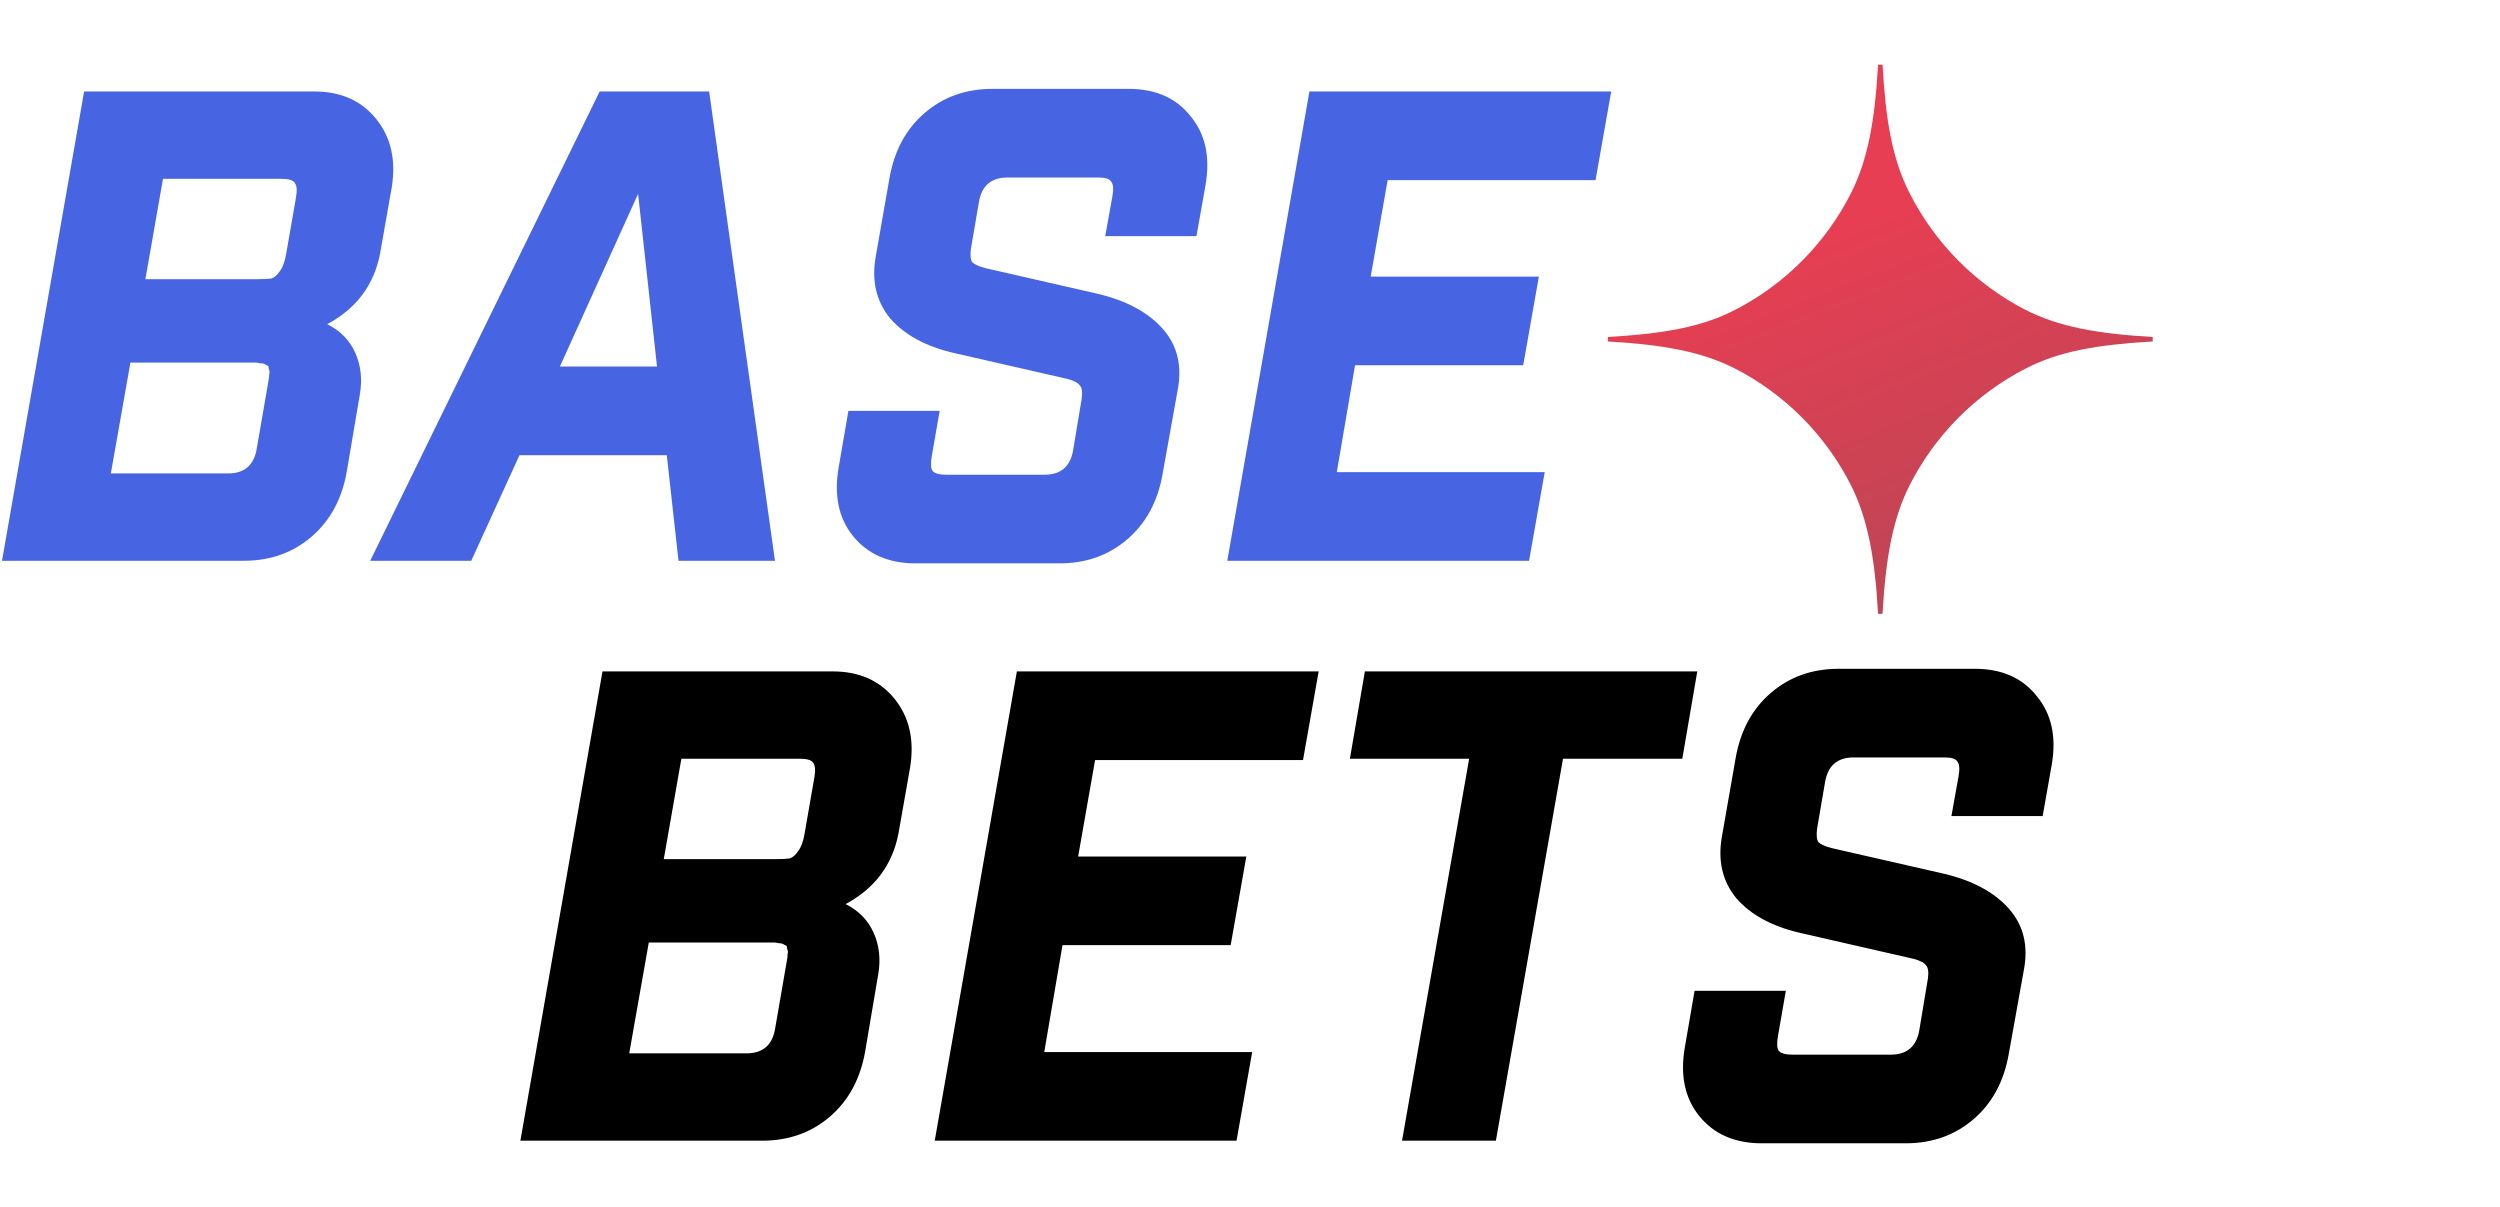
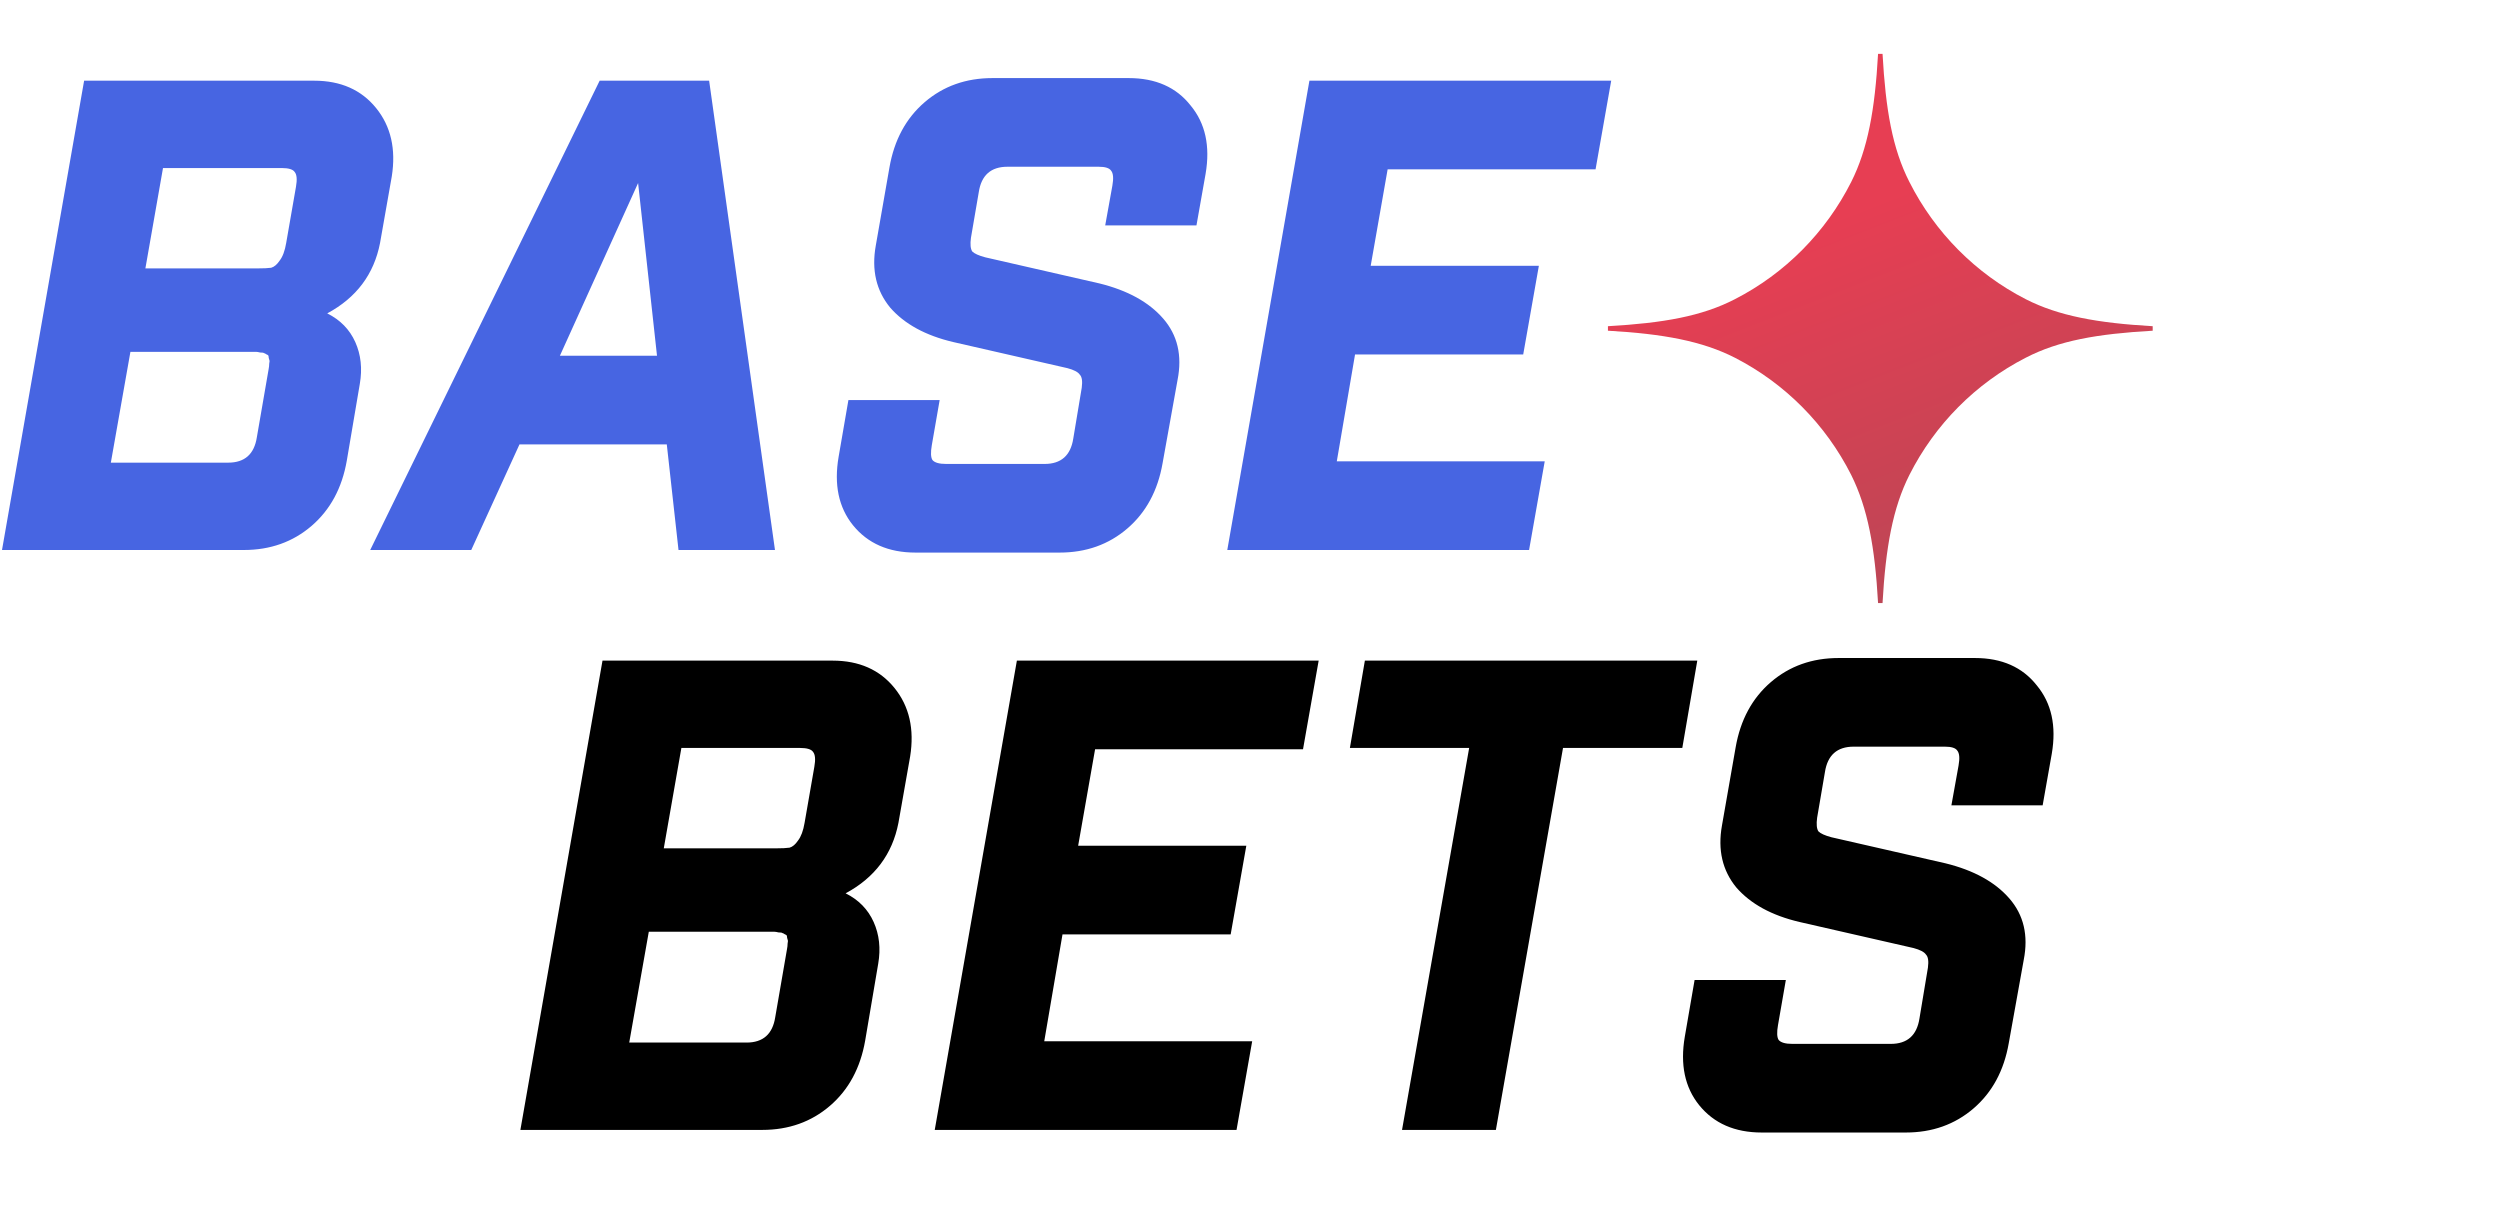
<svg xmlns="http://www.w3.org/2000/svg" width="116" height="56" viewBox="0 0 116 56" fill="none">
-   <path d="M3.903 4.244H14.579C15.809 4.244 16.767 4.668 17.452 5.515C18.138 6.361 18.38 7.42 18.178 8.69L17.634 11.775C17.352 13.227 16.535 14.315 15.184 15.041C15.789 15.344 16.223 15.787 16.485 16.372C16.747 16.957 16.817 17.602 16.696 18.308L16.091 21.876C15.87 23.146 15.325 24.154 14.458 24.901C13.591 25.646 12.543 26.02 11.313 26.02H0.093L3.903 4.244ZM6.746 12.954H11.948C12.23 12.954 12.442 12.944 12.583 12.924C12.724 12.884 12.855 12.773 12.976 12.592C13.118 12.41 13.218 12.138 13.279 11.775L13.732 9.174C13.793 8.831 13.773 8.599 13.672 8.479C13.591 8.358 13.39 8.297 13.067 8.297H7.563L6.746 12.954ZM5.143 21.967H10.587C11.353 21.967 11.797 21.574 11.918 20.788L12.462 17.642C12.482 17.541 12.492 17.451 12.492 17.37C12.513 17.289 12.513 17.229 12.492 17.189C12.472 17.128 12.462 17.078 12.462 17.037C12.462 16.997 12.432 16.967 12.372 16.947C12.311 16.906 12.271 16.886 12.251 16.886C12.23 16.866 12.17 16.856 12.069 16.856C11.989 16.836 11.928 16.826 11.888 16.826C11.867 16.826 11.797 16.826 11.676 16.826C11.555 16.826 11.474 16.826 11.434 16.826H6.051L5.143 21.967ZM30.939 21.12H24.104L21.866 26.02H17.178L27.824 4.244H32.904L35.959 26.02H31.483L30.939 21.12ZM30.485 17.007L29.608 8.993L25.979 17.007H30.485ZM51.282 10.958L51.614 9.114C51.675 8.771 51.655 8.539 51.554 8.418C51.473 8.297 51.282 8.237 50.979 8.237H46.745C45.979 8.237 45.535 8.63 45.415 9.416L45.052 11.533C45.011 11.835 45.032 12.047 45.112 12.168C45.213 12.269 45.415 12.36 45.717 12.44L51.01 13.65C52.32 13.973 53.308 14.517 53.973 15.283C54.639 16.049 54.861 16.997 54.639 18.126L53.943 21.997C53.721 23.267 53.177 24.276 52.31 25.021C51.443 25.767 50.395 26.14 49.165 26.14H42.481C41.231 26.14 40.263 25.717 39.578 24.87C38.912 24.044 38.691 22.985 38.912 21.695L39.366 19.064H43.6L43.237 21.15C43.177 21.493 43.187 21.725 43.267 21.846C43.368 21.967 43.58 22.027 43.902 22.027H48.469C49.235 22.027 49.679 21.634 49.8 20.848L50.193 18.489C50.233 18.187 50.203 17.985 50.102 17.884C50.022 17.763 49.83 17.662 49.528 17.582L44.235 16.372C42.945 16.07 41.967 15.535 41.301 14.769C40.656 13.983 40.434 13.025 40.636 11.896L41.271 8.267C41.493 6.997 42.037 5.988 42.904 5.242C43.771 4.496 44.82 4.123 46.05 4.123H52.37C53.62 4.123 54.578 4.547 55.244 5.394C55.929 6.22 56.161 7.279 55.939 8.569L55.516 10.958H51.282ZM60.757 4.244H74.76L74.034 8.358H64.386L63.6 12.834H71.403L70.677 16.947H62.874L62.027 21.907H71.675L70.949 26.02H56.946L60.757 4.244Z" fill="#4765E2" />
-   <path d="M27.956 31.153H38.632C39.862 31.153 40.82 31.576 41.505 32.423C42.191 33.27 42.433 34.328 42.231 35.598L41.687 38.683C41.404 40.135 40.588 41.224 39.237 41.95C39.842 42.252 40.275 42.696 40.537 43.28C40.8 43.865 40.87 44.51 40.749 45.216L40.144 48.784C39.922 50.055 39.378 51.063 38.511 51.809C37.644 52.555 36.596 52.928 35.366 52.928H24.146L27.956 31.153ZM30.799 39.863H36.001C36.283 39.863 36.495 39.853 36.636 39.832C36.777 39.792 36.908 39.681 37.029 39.5C37.17 39.318 37.271 39.046 37.332 38.683L37.785 36.082C37.846 35.739 37.826 35.508 37.725 35.387C37.644 35.266 37.443 35.205 37.12 35.205H31.616L30.799 39.863ZM29.196 48.875H34.64C35.406 48.875 35.85 48.482 35.971 47.696L36.515 44.55C36.535 44.45 36.545 44.359 36.545 44.278C36.565 44.197 36.565 44.137 36.545 44.097C36.525 44.036 36.515 43.986 36.515 43.946C36.515 43.905 36.485 43.875 36.424 43.855C36.364 43.815 36.324 43.794 36.303 43.794C36.283 43.774 36.223 43.764 36.122 43.764C36.041 43.744 35.981 43.734 35.94 43.734C35.92 43.734 35.85 43.734 35.729 43.734C35.608 43.734 35.527 43.734 35.487 43.734H30.104L29.196 48.875ZM47.183 31.153H61.186L60.46 35.266H50.812L50.026 39.742H57.829L57.103 43.855H49.3L48.453 48.815H58.101L57.375 52.928H43.372L47.183 31.153ZM78.059 35.205H72.524L69.409 52.928H65.054L68.169 35.205H62.635L63.33 31.153H78.754L78.059 35.205ZM90.545 37.867L90.877 36.022C90.938 35.679 90.918 35.447 90.817 35.326C90.736 35.205 90.545 35.145 90.242 35.145H86.008C85.242 35.145 84.799 35.538 84.677 36.324L84.315 38.441C84.274 38.744 84.294 38.955 84.375 39.076C84.476 39.177 84.677 39.268 84.98 39.349L90.272 40.558C91.583 40.881 92.571 41.425 93.236 42.191C93.902 42.958 94.123 43.905 93.902 45.034L93.206 48.905C92.984 50.176 92.44 51.184 91.573 51.93C90.706 52.676 89.657 53.049 88.428 53.049H81.744C80.494 53.049 79.526 52.625 78.841 51.779C78.175 50.952 77.953 49.893 78.175 48.603L78.629 45.972H82.863L82.5 48.059C82.439 48.401 82.45 48.633 82.53 48.754C82.631 48.875 82.843 48.936 83.165 48.936H87.732C88.498 48.936 88.942 48.542 89.063 47.756L89.456 45.397C89.496 45.095 89.466 44.893 89.365 44.792C89.284 44.671 89.093 44.571 88.791 44.49L83.498 43.28C82.208 42.978 81.23 42.443 80.564 41.677C79.919 40.891 79.697 39.933 79.899 38.804L80.534 35.175C80.756 33.905 81.3 32.897 82.167 32.151C83.034 31.405 84.083 31.032 85.313 31.032H91.633C92.883 31.032 93.841 31.455 94.507 32.302C95.192 33.129 95.424 34.187 95.202 35.477L94.779 37.867H90.545Z" fill="black" />
-   <path d="M80.502 17.1C78.987 16.326 77.181 15.991 74.608 15.845C74.608 15.803 74.608 15.782 74.608 15.74C74.608 15.698 74.608 15.678 74.608 15.636C77.181 15.489 78.966 15.175 80.502 14.381C82.826 13.188 84.715 11.284 85.897 8.941C86.665 7.414 86.997 5.594 87.142 3C87.184 3 87.205 3 87.246 3C87.288 3 87.309 3 87.35 3C87.495 5.594 87.807 7.393 88.595 8.941C89.778 11.284 91.667 13.188 93.991 14.381C95.506 15.155 97.311 15.489 99.885 15.636C99.885 15.678 99.885 15.698 99.885 15.74C99.885 15.782 99.885 15.803 99.885 15.845C97.311 15.991 95.527 16.305 93.991 17.1C91.667 18.293 89.778 20.196 88.595 22.539C87.827 24.067 87.495 25.887 87.35 28.481C87.309 28.481 87.288 28.481 87.246 28.481C87.205 28.481 87.184 28.481 87.142 28.481C86.997 25.887 86.665 24.087 85.897 22.539C84.715 20.196 82.826 18.293 80.502 17.1Z" fill="url(#paint0_linear_826_2649)" />
+   <path d="M3.903 3.744H14.579C15.809 3.744 16.767 4.168 17.452 5.015C18.138 5.861 18.38 6.92 18.178 8.19L17.634 11.275C17.352 12.727 16.535 13.815 15.184 14.541C15.789 14.844 16.223 15.287 16.485 15.872C16.747 16.457 16.817 17.102 16.696 17.808L16.091 21.376C15.87 22.646 15.325 23.654 14.458 24.401C13.591 25.146 12.543 25.52 11.313 25.52H0.093L3.903 3.744ZM6.746 12.454H11.948C12.23 12.454 12.442 12.444 12.583 12.424C12.724 12.384 12.855 12.273 12.976 12.092C13.118 11.91 13.218 11.638 13.279 11.275L13.732 8.674C13.793 8.331 13.773 8.099 13.672 7.979C13.591 7.858 13.39 7.797 13.067 7.797H7.563L6.746 12.454ZM5.143 21.467H10.587C11.353 21.467 11.797 21.074 11.918 20.288L12.462 17.142C12.482 17.041 12.492 16.951 12.492 16.87C12.513 16.789 12.513 16.729 12.492 16.689C12.472 16.628 12.462 16.578 12.462 16.537C12.462 16.497 12.432 16.467 12.372 16.447C12.311 16.406 12.271 16.386 12.251 16.386C12.23 16.366 12.17 16.356 12.069 16.356C11.989 16.336 11.928 16.326 11.888 16.326C11.867 16.326 11.797 16.326 11.676 16.326C11.555 16.326 11.474 16.326 11.434 16.326H6.051L5.143 21.467ZM30.939 20.62H24.104L21.866 25.52H17.178L27.824 3.744H32.904L35.959 25.52H31.483L30.939 20.62ZM30.485 16.507L29.608 8.493L25.979 16.507H30.485ZM51.282 10.458L51.614 8.614C51.675 8.271 51.655 8.039 51.554 7.918C51.473 7.797 51.282 7.737 50.979 7.737H46.745C45.979 7.737 45.535 8.13 45.415 8.916L45.052 11.033C45.011 11.335 45.032 11.547 45.112 11.668C45.213 11.769 45.415 11.86 45.717 11.94L51.01 13.15C52.32 13.473 53.308 14.017 53.973 14.783C54.639 15.549 54.861 16.497 54.639 17.626L53.943 21.497C53.721 22.767 53.177 23.776 52.31 24.521C51.443 25.267 50.395 25.64 49.165 25.64H42.481C41.231 25.64 40.263 25.217 39.578 24.37C38.912 23.544 38.691 22.485 38.912 21.195L39.366 18.564H43.6L43.237 20.65C43.177 20.993 43.187 21.225 43.267 21.346C43.368 21.467 43.58 21.527 43.902 21.527H48.469C49.235 21.527 49.679 21.134 49.8 20.348L50.193 17.989C50.233 17.687 50.203 17.485 50.102 17.384C50.022 17.263 49.83 17.162 49.528 17.082L44.235 15.872C42.945 15.569 41.967 15.035 41.301 14.269C40.656 13.483 40.434 12.525 40.636 11.396L41.271 7.767C41.493 6.497 42.037 5.488 42.904 4.742C43.771 3.996 44.82 3.623 46.05 3.623H52.37C53.62 3.623 54.578 4.047 55.244 4.894C55.929 5.72 56.161 6.779 55.939 8.069L55.516 10.458H51.282ZM60.757 3.744H74.76L74.034 7.858H64.386L63.6 12.334H71.403L70.677 16.447H62.874L62.027 21.407H71.675L70.949 25.52H56.946L60.757 3.744Z" fill="#4765E2" />
+   <path d="M27.956 30.653H38.632C39.862 30.653 40.82 31.076 41.505 31.923C42.191 32.77 42.433 33.828 42.231 35.098L41.687 38.183C41.404 39.635 40.588 40.724 39.237 41.45C39.842 41.752 40.275 42.196 40.537 42.78C40.8 43.365 40.87 44.01 40.749 44.716L40.144 48.284C39.922 49.555 39.378 50.563 38.511 51.309C37.644 52.055 36.596 52.428 35.366 52.428H24.146L27.956 30.653ZM30.799 39.363H36.001C36.283 39.363 36.495 39.353 36.636 39.332C36.777 39.292 36.908 39.181 37.029 39C37.17 38.818 37.271 38.546 37.332 38.183L37.785 35.582C37.846 35.239 37.826 35.008 37.725 34.887C37.644 34.766 37.443 34.705 37.12 34.705H31.616L30.799 39.363ZM29.196 48.375H34.64C35.406 48.375 35.85 47.982 35.971 47.196L36.515 44.05C36.535 43.95 36.545 43.859 36.545 43.778C36.565 43.697 36.565 43.637 36.545 43.597C36.525 43.536 36.515 43.486 36.515 43.446C36.515 43.405 36.485 43.375 36.424 43.355C36.364 43.315 36.324 43.294 36.303 43.294C36.283 43.274 36.223 43.264 36.122 43.264C36.041 43.244 35.981 43.234 35.94 43.234C35.92 43.234 35.85 43.234 35.729 43.234C35.608 43.234 35.527 43.234 35.487 43.234H30.104L29.196 48.375ZM47.183 30.653H61.186L60.46 34.766H50.812L50.026 39.242H57.829L57.103 43.355H49.3L48.453 48.315H58.101L57.375 52.428H43.372L47.183 30.653ZM78.059 34.705H72.524L69.409 52.428H65.054L68.169 34.705H62.635L63.33 30.653H78.754L78.059 34.705ZM90.545 37.367L90.877 35.522C90.938 35.179 90.918 34.947 90.817 34.826C90.736 34.705 90.545 34.645 90.242 34.645H86.008C85.242 34.645 84.799 35.038 84.677 35.824L84.315 37.941C84.274 38.244 84.294 38.455 84.375 38.576C84.476 38.677 84.677 38.768 84.98 38.849L90.272 40.058C91.583 40.381 92.571 40.925 93.236 41.691C93.902 42.458 94.123 43.405 93.902 44.534L93.206 48.405C92.984 49.676 92.44 50.684 91.573 51.43C90.706 52.176 89.657 52.549 88.428 52.549H81.744C80.494 52.549 79.526 52.125 78.841 51.279C78.175 50.452 77.953 49.393 78.175 48.103L78.629 45.472H82.863L82.5 47.559C82.439 47.901 82.45 48.133 82.53 48.254C82.631 48.375 82.843 48.436 83.165 48.436H87.732C88.498 48.436 88.942 48.042 89.063 47.256L89.456 44.897C89.496 44.595 89.466 44.393 89.365 44.292C89.284 44.171 89.093 44.071 88.791 43.99L83.498 42.78C82.208 42.478 81.23 41.943 80.564 41.177C79.919 40.391 79.697 39.433 79.899 38.304L80.534 34.675C80.756 33.405 81.3 32.397 82.167 31.651C83.034 30.905 84.083 30.532 85.313 30.532H91.633C92.883 30.532 93.841 30.955 94.507 31.802C95.192 32.629 95.424 33.687 95.202 34.977L94.779 37.367H90.545Z" fill="black" />
+   <path d="M80.502 16.6C78.987 15.826 77.181 15.491 74.608 15.345C74.608 15.303 74.608 15.282 74.608 15.24C74.608 15.198 74.608 15.178 74.608 15.136C77.181 14.989 78.966 14.675 80.502 13.881C82.826 12.688 84.715 10.784 85.897 8.441C86.665 6.914 86.997 5.094 87.142 2.5C87.184 2.5 87.205 2.5 87.246 2.5C87.288 2.5 87.309 2.5 87.35 2.5C87.495 5.094 87.807 6.893 88.595 8.441C89.778 10.784 91.667 12.688 93.991 13.881C95.506 14.655 97.311 14.989 99.885 15.136C99.885 15.178 99.885 15.198 99.885 15.24C99.885 15.282 99.885 15.303 99.885 15.345C97.311 15.491 95.527 15.805 93.991 16.6C91.667 17.793 89.778 19.696 88.595 22.039C87.827 23.567 87.495 25.387 87.35 27.981C87.309 27.981 87.288 27.981 87.246 27.981C87.205 27.981 87.184 27.981 87.142 27.981C86.997 25.387 86.665 23.587 85.897 22.039C84.715 19.696 82.826 17.793 80.502 16.6Z" fill="url(#paint0_linear_827_2684)" />
  <defs>
-     <linearGradient id="paint0_linear_826_2649" x1="85.31" y1="10.542" x2="91.629" y2="26.748" gradientUnits="userSpaceOnUse">
+     <linearGradient id="paint0_linear_827_2684" x1="85.31" y1="10.042" x2="91.629" y2="26.248" gradientUnits="userSpaceOnUse">
      <stop stop-color="#E73E53" />
      <stop offset="1" stop-color="#BC4655" />
    </linearGradient>
  </defs>
</svg>
